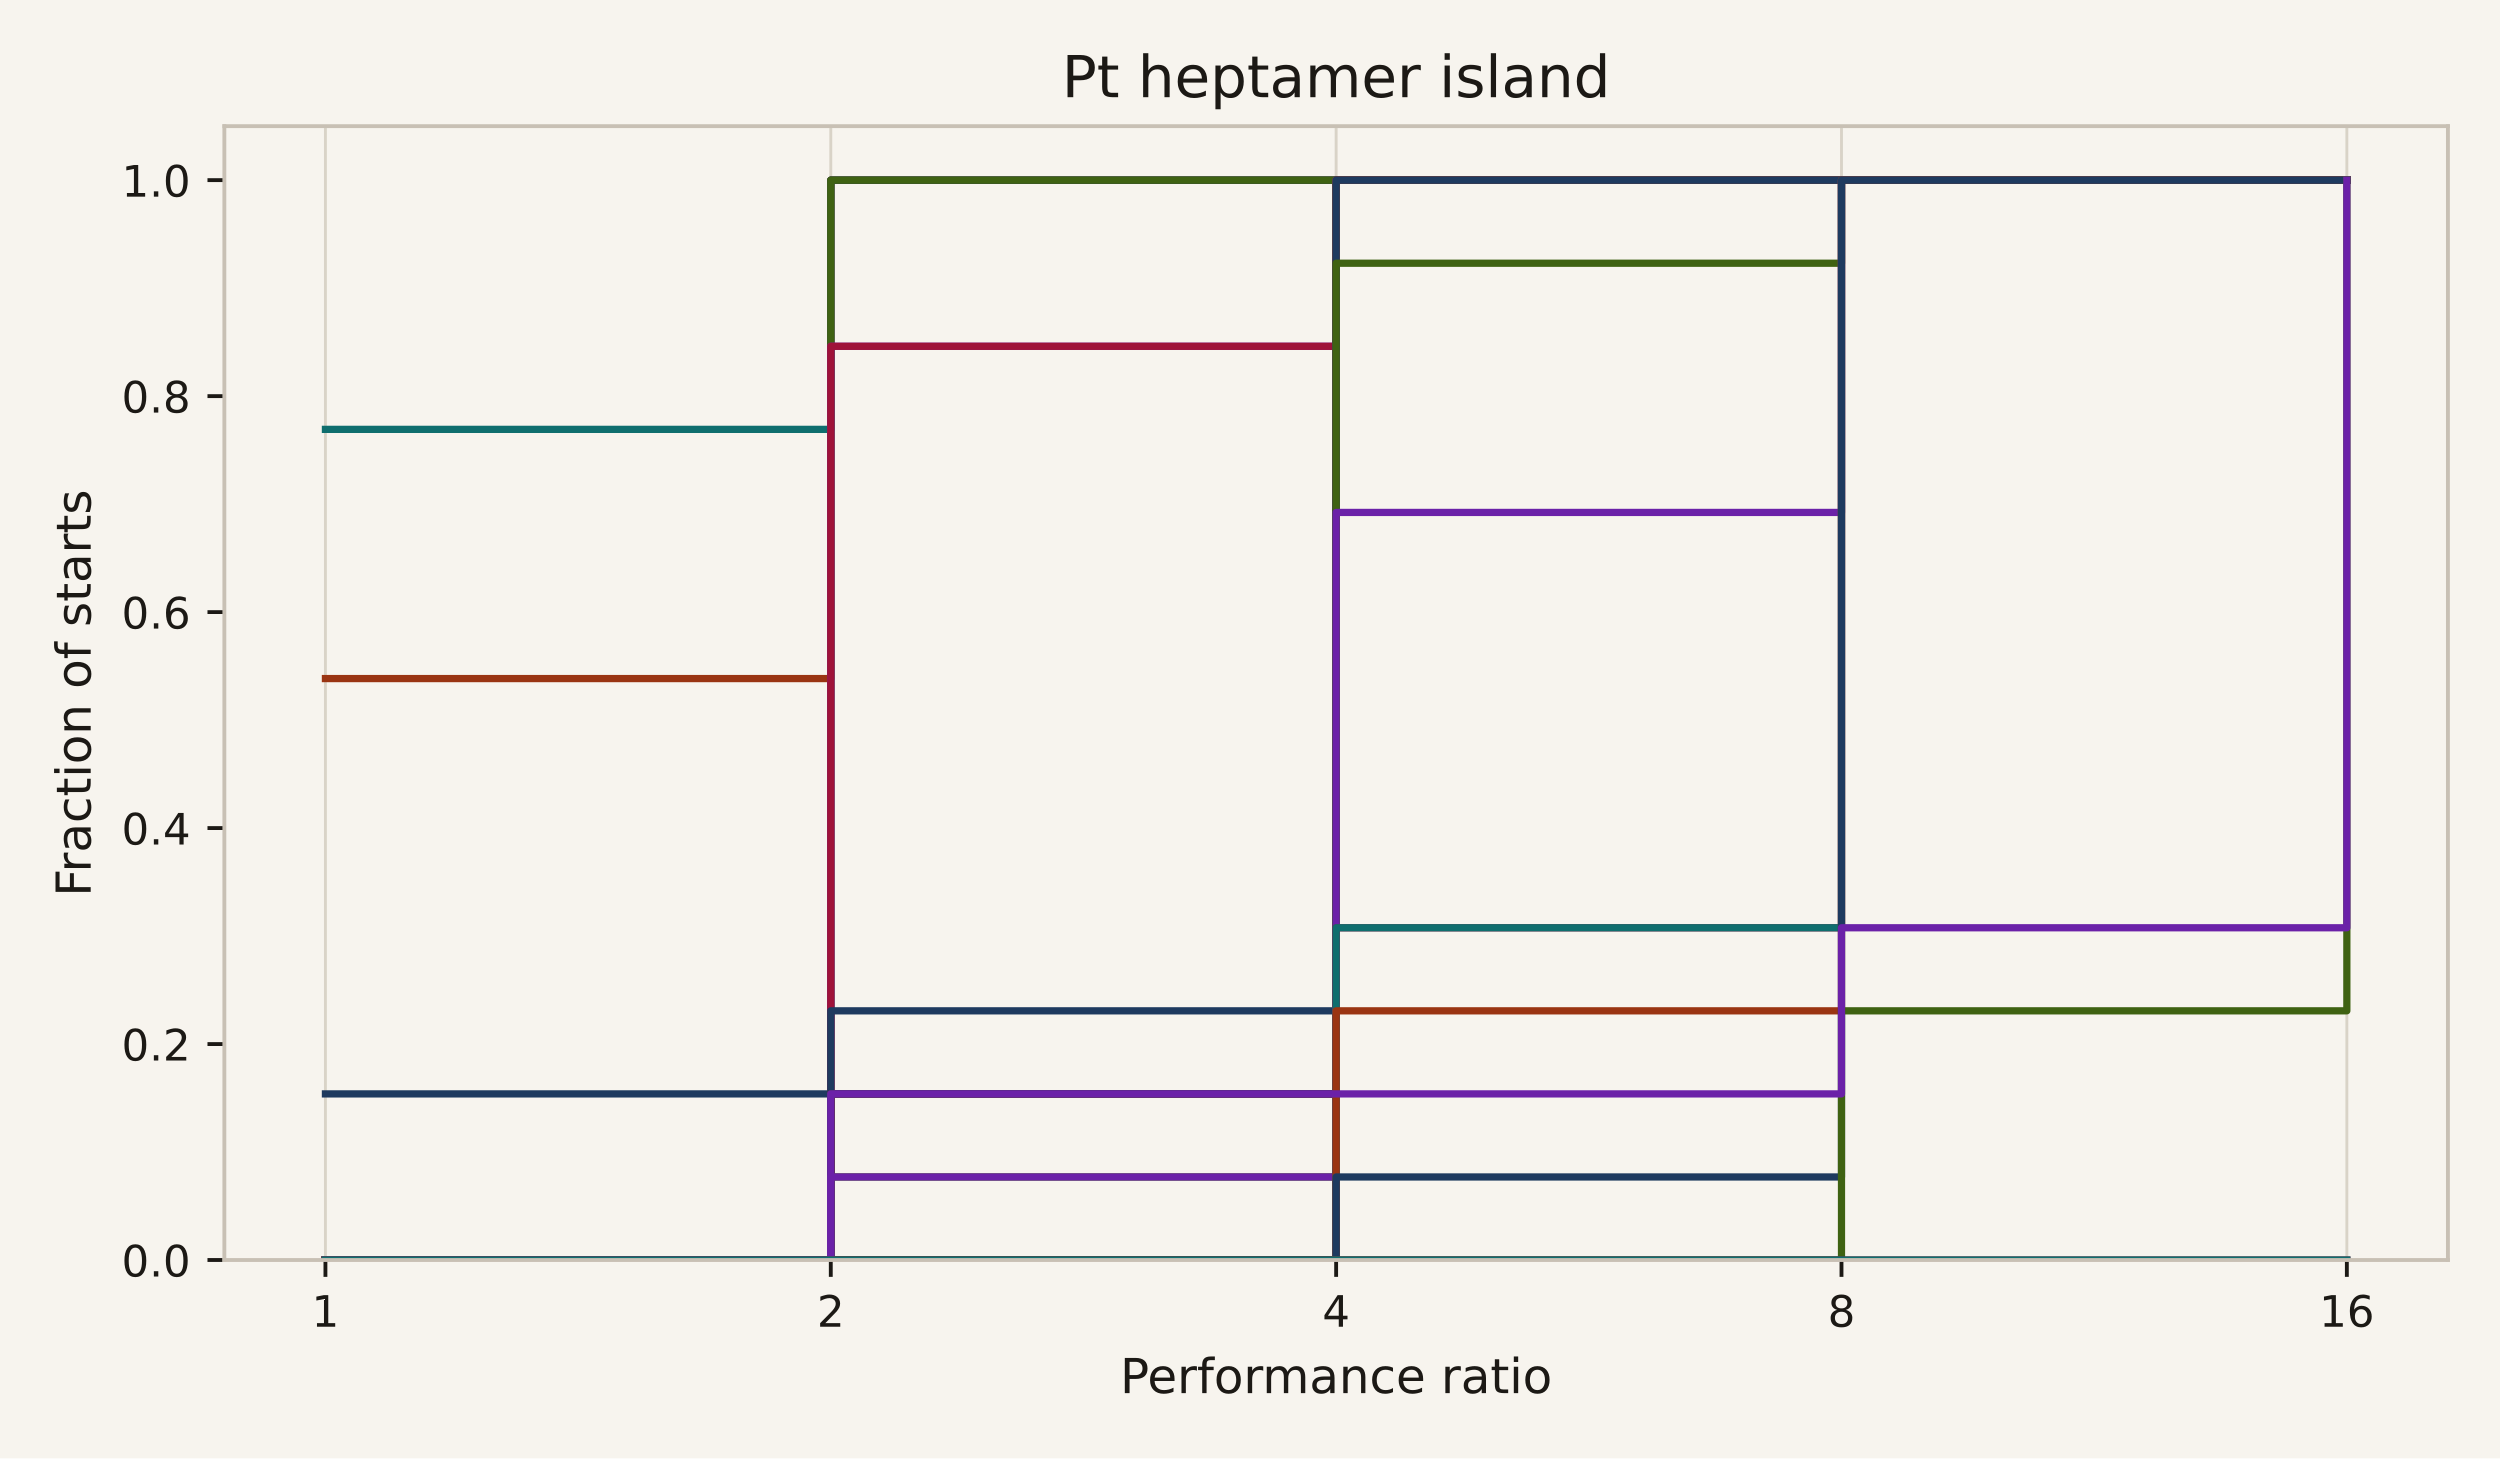
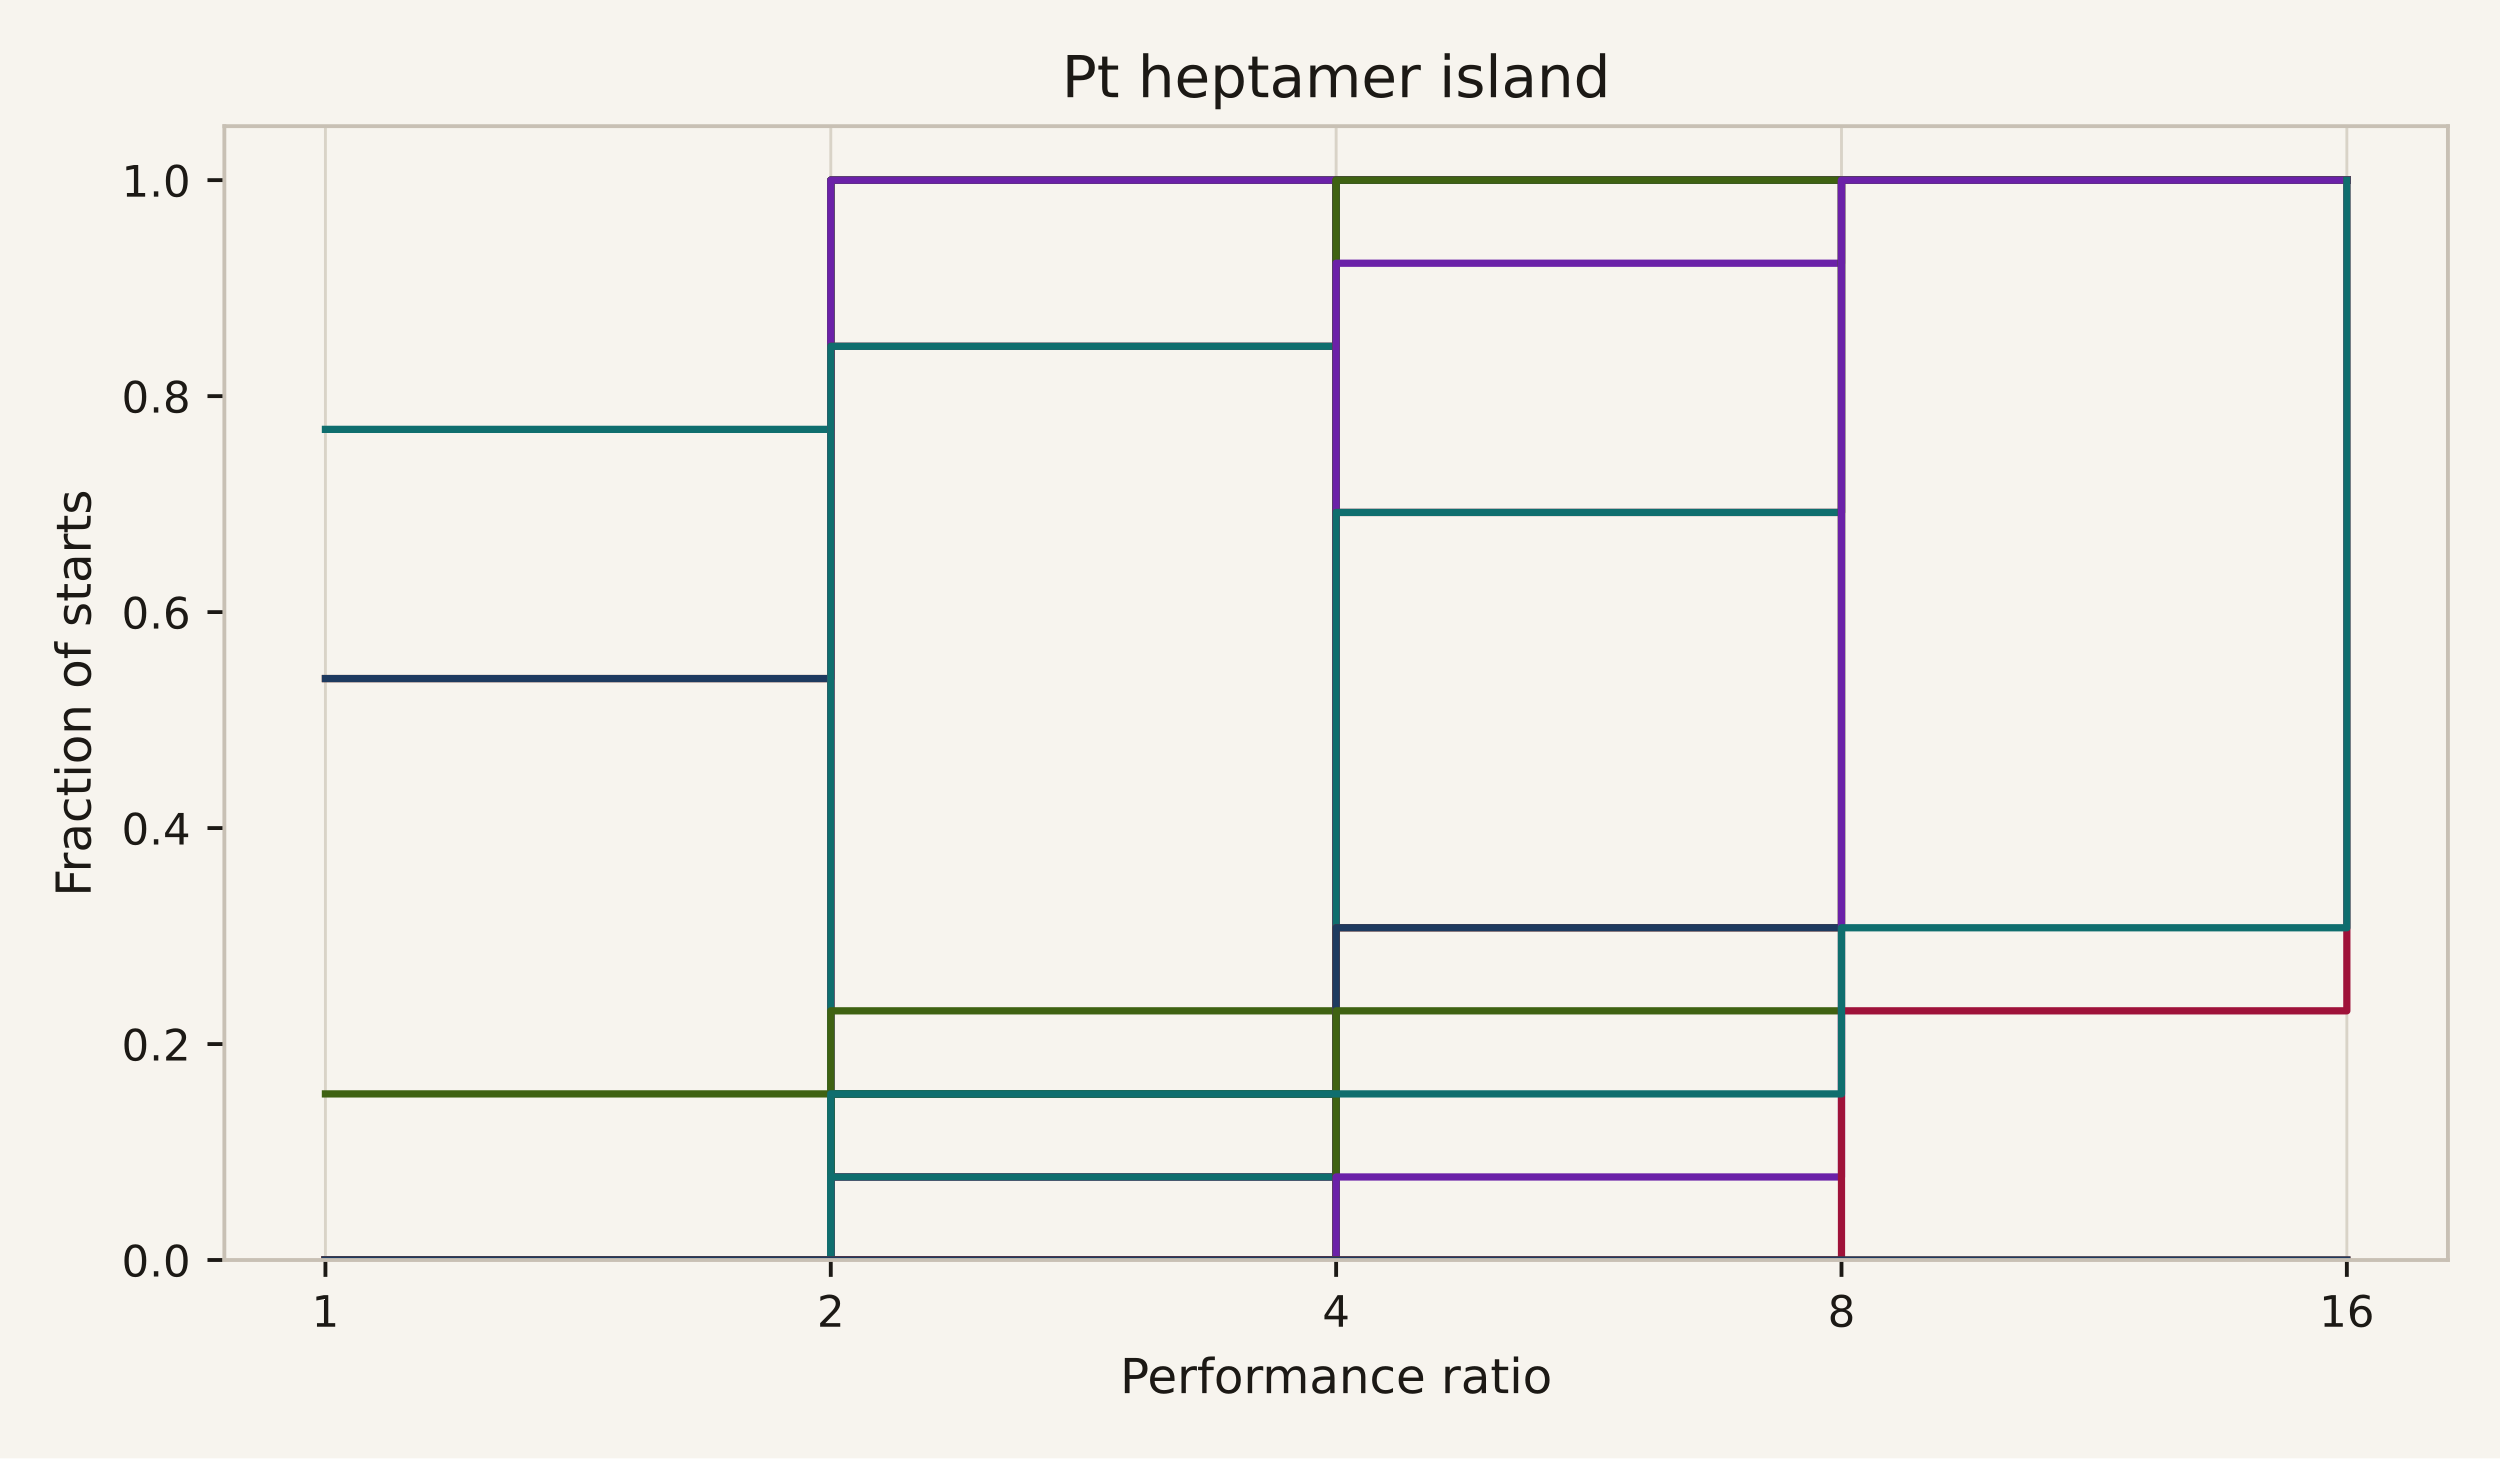
<svg xmlns="http://www.w3.org/2000/svg" xmlns:xlink="http://www.w3.org/1999/xlink" width="518.4pt" height="302.4pt" viewBox="0 0 518.4 302.4" version="1.1">
  <defs>
    <style type="text/css">*{stroke-linejoin: round; stroke-linecap: butt}</style>
  </defs>
  <g id="figure_1">
    <g id="patch_1">
      <path d="M 0 302.4  L 518.4 302.4  L 518.4 0  L 0 0  z " style="fill: #f7f4ee" />
    </g>
    <g id="axes_1">
      <g id="patch_2">
        <path d="M 46.522 261.278  L 507.6 261.278  L 507.6 26.16  L 46.522 26.16  z " style="fill: #f7f4ee" />
      </g>
      <g id="matplotlib.axis_1">
        <g id="xtick_1">
          <g id="line2d_1">
            <path d="M 67.48 261.278  L 67.48 26.16  " clip-path="url(#pdc0ee034fb)" style="fill: none; stroke: #d9d3c7; stroke-width: 0.6; stroke-linecap: square" />
          </g>
          <g id="line2d_2">
            <defs>
              <path id="m0617ce4a32" d="M 0 0  L 0 3.5  " style="stroke: #1c1915; stroke-width: 0.8" />
            </defs>
            <g>
              <use xlink:href="#m0617ce4a32" x="67.48" y="261.278" style="fill: #1c1915; stroke: #1c1915; stroke-width: 0.8" />
            </g>
          </g>
          <g id="text_1">
            <text style="font-size: 9px; font-family: 'DejaVu Sans', 'Bitstream Vera Sans', 'Computer Modern Sans Serif', 'Lucida Grande', 'Verdana', 'Geneva', 'Lucid', 'Arial', 'Helvetica', 'Avant Garde', sans-serif; text-anchor: middle; fill: #1c1915" x="67.48" y="275.116" transform="rotate(-0 67.48042 275.1155)">1</text>
          </g>
        </g>
        <g id="xtick_2">
          <g id="line2d_3">
            <path d="M 172.271 261.278  L 172.271 26.16  " clip-path="url(#pdc0ee034fb)" style="fill: none; stroke: #d9d3c7; stroke-width: 0.6; stroke-linecap: square" />
          </g>
          <g id="line2d_4">
            <g>
              <use xlink:href="#m0617ce4a32" x="172.271" y="261.278" style="fill: #1c1915; stroke: #1c1915; stroke-width: 0.8" />
            </g>
          </g>
          <g id="text_2">
            <text style="font-size: 9px; font-family: 'DejaVu Sans', 'Bitstream Vera Sans', 'Computer Modern Sans Serif', 'Lucida Grande', 'Verdana', 'Geneva', 'Lucid', 'Arial', 'Helvetica', 'Avant Garde', sans-serif; text-anchor: middle; fill: #1c1915" x="172.271" y="275.116" transform="rotate(-0 172.2708 275.1155)">2</text>
          </g>
        </g>
        <g id="xtick_3">
          <g id="line2d_5">
            <path d="M 277.061 261.278  L 277.061 26.16  " clip-path="url(#pdc0ee034fb)" style="fill: none; stroke: #d9d3c7; stroke-width: 0.6; stroke-linecap: square" />
          </g>
          <g id="line2d_6">
            <g>
              <use xlink:href="#m0617ce4a32" x="277.061" y="261.278" style="fill: #1c1915; stroke: #1c1915; stroke-width: 0.8" />
            </g>
          </g>
          <g id="text_3">
            <text style="font-size: 9px; font-family: 'DejaVu Sans', 'Bitstream Vera Sans', 'Computer Modern Sans Serif', 'Lucida Grande', 'Verdana', 'Geneva', 'Lucid', 'Arial', 'Helvetica', 'Avant Garde', sans-serif; text-anchor: middle; fill: #1c1915" x="277.061" y="275.116" transform="rotate(-0 277.0612 275.1155)">4</text>
          </g>
        </g>
        <g id="xtick_4">
          <g id="line2d_7">
            <path d="M 381.852 261.278  L 381.852 26.16  " clip-path="url(#pdc0ee034fb)" style="fill: none; stroke: #d9d3c7; stroke-width: 0.6; stroke-linecap: square" />
          </g>
          <g id="line2d_8">
            <g>
              <use xlink:href="#m0617ce4a32" x="381.852" y="261.278" style="fill: #1c1915; stroke: #1c1915; stroke-width: 0.8" />
            </g>
          </g>
          <g id="text_4">
            <text style="font-size: 9px; font-family: 'DejaVu Sans', 'Bitstream Vera Sans', 'Computer Modern Sans Serif', 'Lucida Grande', 'Verdana', 'Geneva', 'Lucid', 'Arial', 'Helvetica', 'Avant Garde', sans-serif; text-anchor: middle; fill: #1c1915" x="381.852" y="275.116" transform="rotate(-0 381.8515 275.1155)">8</text>
          </g>
        </g>
        <g id="xtick_5">
          <g id="line2d_9">
            <path d="M 486.642 261.278  L 486.642 26.16  " clip-path="url(#pdc0ee034fb)" style="fill: none; stroke: #d9d3c7; stroke-width: 0.6; stroke-linecap: square" />
          </g>
          <g id="line2d_10">
            <g>
              <use xlink:href="#m0617ce4a32" x="486.642" y="261.278" style="fill: #1c1915; stroke: #1c1915; stroke-width: 0.8" />
            </g>
          </g>
          <g id="text_5">
            <text style="font-size: 9px; font-family: 'DejaVu Sans', 'Bitstream Vera Sans', 'Computer Modern Sans Serif', 'Lucida Grande', 'Verdana', 'Geneva', 'Lucid', 'Arial', 'Helvetica', 'Avant Garde', sans-serif; text-anchor: middle; fill: #1c1915" x="486.642" y="275.116" transform="rotate(-0 486.6419 275.1155)">16</text>
          </g>
        </g>
        <g id="text_6">
          <text style="font-size: 10px; font-family: 'DejaVu Sans', 'Bitstream Vera Sans', 'Computer Modern Sans Serif', 'Lucida Grande', 'Verdana', 'Geneva', 'Lucid', 'Arial', 'Helvetica', 'Avant Garde', sans-serif; text-anchor: middle; fill: #1c1915" x="277.061" y="288.876" transform="rotate(-0 277.0612 288.8761)">Performance ratio</text>
        </g>
      </g>
      <g id="matplotlib.axis_2">
        <g id="ytick_1">
          <g id="line2d_11">
            <defs>
              <path id="m97dde00479" d="M 0 0  L -3.5 0  " style="stroke: #1c1915; stroke-width: 0.8" />
            </defs>
            <g>
              <use xlink:href="#m97dde00479" x="46.522" y="261.278" style="fill: #1c1915; stroke: #1c1915; stroke-width: 0.8" />
            </g>
          </g>
          <g id="text_7">
            <text style="font-size: 9px; font-family: 'DejaVu Sans', 'Bitstream Vera Sans', 'Computer Modern Sans Serif', 'Lucida Grande', 'Verdana', 'Geneva', 'Lucid', 'Arial', 'Helvetica', 'Avant Garde', sans-serif; text-anchor: end; fill: #1c1915" x="39.522" y="264.697" transform="rotate(-0 39.52234 264.6966)">0.0</text>
          </g>
        </g>
        <g id="ytick_2">
          <g id="line2d_12">
            <g>
              <use xlink:href="#m97dde00479" x="46.522" y="216.493" style="fill: #1c1915; stroke: #1c1915; stroke-width: 0.8" />
            </g>
          </g>
          <g id="text_8">
            <text style="font-size: 9px; font-family: 'DejaVu Sans', 'Bitstream Vera Sans', 'Computer Modern Sans Serif', 'Lucida Grande', 'Verdana', 'Geneva', 'Lucid', 'Arial', 'Helvetica', 'Avant Garde', sans-serif; text-anchor: end; fill: #1c1915" x="39.522" y="219.912" transform="rotate(-0 39.52234 219.9123)">0.2</text>
          </g>
        </g>
        <g id="ytick_3">
          <g id="line2d_13">
            <g>
              <use xlink:href="#m97dde00479" x="46.522" y="171.709" style="fill: #1c1915; stroke: #1c1915; stroke-width: 0.8" />
            </g>
          </g>
          <g id="text_9">
            <text style="font-size: 9px; font-family: 'DejaVu Sans', 'Bitstream Vera Sans', 'Computer Modern Sans Serif', 'Lucida Grande', 'Verdana', 'Geneva', 'Lucid', 'Arial', 'Helvetica', 'Avant Garde', sans-serif; text-anchor: end; fill: #1c1915" x="39.522" y="175.128" transform="rotate(-0 39.52234 175.128)">0.4</text>
          </g>
        </g>
        <g id="ytick_4">
          <g id="line2d_14">
            <g>
              <use xlink:href="#m97dde00479" x="46.522" y="126.925" style="fill: #1c1915; stroke: #1c1915; stroke-width: 0.8" />
            </g>
          </g>
          <g id="text_10">
            <text style="font-size: 9px; font-family: 'DejaVu Sans', 'Bitstream Vera Sans', 'Computer Modern Sans Serif', 'Lucida Grande', 'Verdana', 'Geneva', 'Lucid', 'Arial', 'Helvetica', 'Avant Garde', sans-serif; text-anchor: end; fill: #1c1915" x="39.522" y="130.344" transform="rotate(-0 39.52234 130.3437)">0.6</text>
          </g>
        </g>
        <g id="ytick_5">
          <g id="line2d_15">
            <g>
              <use xlink:href="#m97dde00479" x="46.522" y="82.14" style="fill: #1c1915; stroke: #1c1915; stroke-width: 0.8" />
            </g>
          </g>
          <g id="text_11">
            <text style="font-size: 9px; font-family: 'DejaVu Sans', 'Bitstream Vera Sans', 'Computer Modern Sans Serif', 'Lucida Grande', 'Verdana', 'Geneva', 'Lucid', 'Arial', 'Helvetica', 'Avant Garde', sans-serif; text-anchor: end; fill: #1c1915" x="39.522" y="85.559" transform="rotate(-0 39.52234 85.55934)">0.8</text>
          </g>
        </g>
        <g id="ytick_6">
          <g id="line2d_16">
            <g>
              <use xlink:href="#m97dde00479" x="46.522" y="37.356" style="fill: #1c1915; stroke: #1c1915; stroke-width: 0.8" />
            </g>
          </g>
          <g id="text_12">
            <text style="font-size: 9px; font-family: 'DejaVu Sans', 'Bitstream Vera Sans', 'Computer Modern Sans Serif', 'Lucida Grande', 'Verdana', 'Geneva', 'Lucid', 'Arial', 'Helvetica', 'Avant Garde', sans-serif; text-anchor: end; fill: #1c1915" x="39.522" y="40.775" transform="rotate(-0 39.52234 40.77502)">1.0</text>
          </g>
        </g>
        <g id="text_13">
          <text style="font-size: 10px; font-family: 'DejaVu Sans', 'Bitstream Vera Sans', 'Computer Modern Sans Serif', 'Lucida Grande', 'Verdana', 'Geneva', 'Lucid', 'Arial', 'Helvetica', 'Avant Garde', sans-serif; text-anchor: middle; fill: #1c1915" x="18.807" y="143.719" transform="rotate(-90 18.80719 143.7188)">Fraction of starts</text>
        </g>
      </g>
      <g id="line2d_17">
        <path d="M 67.48 89.03  L 172.271 89.03  L 172.271 37.356  L 277.061 37.356  L 277.061 37.356  L 381.852 37.356  L 381.852 37.356  L 486.642 37.356  L 486.642 37.356  " clip-path="url(#pdc0ee034fb)" style="fill: none; stroke: #0f6e6e; stroke-width: 1.5; stroke-linecap: square" />
      </g>
      <g id="line2d_18">
        <path d="M 67.48 140.704  L 172.271 140.704  L 172.271 37.356  L 277.061 37.356  L 277.061 37.356  L 381.852 37.356  L 381.852 37.356  L 486.642 37.356  L 486.642 37.356  " clip-path="url(#pdc0ee034fb)" style="fill: none; stroke: #9a3412; stroke-width: 1.5; stroke-linecap: square" />
      </g>
      <g id="line2d_19">
-         <path d="M 67.48 226.828  L 172.271 226.828  L 172.271 37.356  L 277.061 37.356  L 277.061 37.356  L 381.852 37.356  L 381.852 37.356  L 486.642 37.356  L 486.642 37.356  " clip-path="url(#pdc0ee034fb)" style="fill: none; stroke: #1e3a5f; stroke-width: 1.5; stroke-linecap: square" />
+         <path d="M 67.48 140.704  L 172.271 140.704  L 172.271 37.356  L 277.061 37.356  L 277.061 37.356  L 381.852 37.356  L 381.852 37.356  L 486.642 37.356  L 486.642 37.356  " clip-path="url(#pdc0ee034fb)" style="fill: none; stroke: #1e3a5f; stroke-width: 1.5; stroke-linecap: square" />
      </g>
      <g id="line2d_20">
-         <path d="M 67.48 261.278  L 172.271 261.278  L 172.271 37.356  L 277.061 37.356  L 277.061 37.356  L 381.852 37.356  L 381.852 37.356  L 486.642 37.356  L 486.642 37.356  " clip-path="url(#pdc0ee034fb)" style="fill: none; stroke: #3f6212; stroke-width: 1.5; stroke-linecap: square" />
+         <path d="M 67.48 226.828  L 172.271 226.828  L 172.271 37.356  L 277.061 37.356  L 277.061 37.356  L 381.852 37.356  L 381.852 37.356  L 486.642 37.356  L 486.642 37.356  " clip-path="url(#pdc0ee034fb)" style="fill: none; stroke: #3f6212; stroke-width: 1.5; stroke-linecap: square" />
      </g>
      <g id="line2d_21">
-         <path d="M 67.48 261.278  L 172.271 261.278  L 172.271 71.806  L 277.061 71.806  L 277.061 37.356  L 381.852 37.356  L 381.852 37.356  L 486.642 37.356  L 486.642 37.356  " clip-path="url(#pdc0ee034fb)" style="fill: none; stroke: #6b21a8; stroke-width: 1.5; stroke-linecap: square" />
+         <path d="M 67.48 261.278  L 172.271 261.278  L 172.271 37.356  L 277.061 37.356  L 277.061 37.356  L 381.852 37.356  L 381.852 37.356  L 486.642 37.356  L 486.642 37.356  " clip-path="url(#pdc0ee034fb)" style="fill: none; stroke: #6b21a8; stroke-width: 1.5; stroke-linecap: square" />
      </g>
      <g id="line2d_22">
        <path d="M 67.48 261.278  L 172.271 261.278  L 172.271 71.806  L 277.061 71.806  L 277.061 37.356  L 381.852 37.356  L 381.852 37.356  L 486.642 37.356  L 486.642 37.356  " clip-path="url(#pdc0ee034fb)" style="fill: none; stroke: #9f1239; stroke-width: 1.5; stroke-linecap: square" />
      </g>
      <g id="line2d_23">
-         <path d="M 67.48 261.278  L 172.271 261.278  L 172.271 226.828  L 277.061 226.828  L 277.061 37.356  L 381.852 37.356  L 381.852 37.356  L 486.642 37.356  L 486.642 37.356  " clip-path="url(#pdc0ee034fb)" style="fill: none; stroke: #0f6e6e; stroke-width: 1.5; stroke-linecap: square" />
+         <path d="M 67.48 261.278  L 172.271 261.278  L 172.271 71.806  L 277.061 71.806  L 277.061 37.356  L 381.852 37.356  L 381.852 37.356  L 486.642 37.356  L 486.642 37.356  " clip-path="url(#pdc0ee034fb)" style="fill: none; stroke: #0f6e6e; stroke-width: 1.5; stroke-linecap: square" />
      </g>
      <g id="line2d_24">
        <path d="M 67.48 261.278  L 172.271 261.278  L 172.271 226.828  L 277.061 226.828  L 277.061 37.356  L 381.852 37.356  L 381.852 37.356  L 486.642 37.356  L 486.642 37.356  " clip-path="url(#pdc0ee034fb)" style="fill: none; stroke: #9a3412; stroke-width: 1.5; stroke-linecap: square" />
      </g>
      <g id="line2d_25">
-         <path d="M 67.48 261.278  L 172.271 261.278  L 172.271 209.603  L 277.061 209.603  L 277.061 37.356  L 381.852 37.356  L 381.852 37.356  L 486.642 37.356  L 486.642 37.356  " clip-path="url(#pdc0ee034fb)" style="fill: none; stroke: #1e3a5f; stroke-width: 1.5; stroke-linecap: square" />
+         <path d="M 67.48 261.278  L 172.271 261.278  L 172.271 226.828  L 277.061 226.828  L 277.061 37.356  L 381.852 37.356  L 381.852 37.356  L 486.642 37.356  L 486.642 37.356  " clip-path="url(#pdc0ee034fb)" style="fill: none; stroke: #1e3a5f; stroke-width: 1.5; stroke-linecap: square" />
      </g>
      <g id="line2d_26">
-         <path d="M 67.48 261.278  L 172.271 261.278  L 172.271 261.278  L 277.061 261.278  L 277.061 37.356  L 381.852 37.356  L 381.852 37.356  L 486.642 37.356  L 486.642 37.356  " clip-path="url(#pdc0ee034fb)" style="fill: none; stroke: #3f6212; stroke-width: 1.5; stroke-linecap: square" />
+         <path d="M 67.48 261.278  L 172.271 261.278  L 172.271 209.603  L 277.061 209.603  L 277.061 37.356  L 381.852 37.356  L 381.852 37.356  L 486.642 37.356  L 486.642 37.356  " clip-path="url(#pdc0ee034fb)" style="fill: none; stroke: #3f6212; stroke-width: 1.5; stroke-linecap: square" />
      </g>
      <g id="line2d_27">
        <path d="M 67.48 261.278  L 172.271 261.278  L 172.271 261.278  L 277.061 261.278  L 277.061 37.356  L 381.852 37.356  L 381.852 37.356  L 486.642 37.356  L 486.642 37.356  " clip-path="url(#pdc0ee034fb)" style="fill: none; stroke: #6b21a8; stroke-width: 1.5; stroke-linecap: square" />
      </g>
      <g id="line2d_28">
-         <path d="M 67.48 261.278  L 172.271 261.278  L 172.271 226.828  L 277.061 226.828  L 277.061 37.356  L 381.852 37.356  L 381.852 37.356  L 486.642 37.356  L 486.642 37.356  " clip-path="url(#pdc0ee034fb)" style="fill: none; stroke: #9f1239; stroke-width: 1.5; stroke-linecap: square" />
+         <path d="M 67.48 261.278  L 172.271 261.278  L 172.271 261.278  L 277.061 261.278  L 277.061 37.356  L 381.852 37.356  L 381.852 37.356  L 486.642 37.356  L 486.642 37.356  " clip-path="url(#pdc0ee034fb)" style="fill: none; stroke: #9f1239; stroke-width: 1.5; stroke-linecap: square" />
      </g>
      <g id="line2d_29">
-         <path d="M 67.48 261.278  L 172.271 261.278  L 172.271 261.278  L 277.061 261.278  L 277.061 37.356  L 381.852 37.356  L 381.852 37.356  L 486.642 37.356  L 486.642 37.356  " clip-path="url(#pdc0ee034fb)" style="fill: none; stroke: #0f6e6e; stroke-width: 1.5; stroke-linecap: square" />
+         <path d="M 67.48 261.278  L 172.271 261.278  L 172.271 226.828  L 277.061 226.828  L 277.061 37.356  L 381.852 37.356  L 381.852 37.356  L 486.642 37.356  L 486.642 37.356  " clip-path="url(#pdc0ee034fb)" style="fill: none; stroke: #0f6e6e; stroke-width: 1.5; stroke-linecap: square" />
      </g>
      <g id="line2d_30">
-         <path d="M 67.48 261.278  L 172.271 261.278  L 172.271 226.828  L 277.061 226.828  L 277.061 37.356  L 381.852 37.356  L 381.852 37.356  L 486.642 37.356  L 486.642 37.356  " clip-path="url(#pdc0ee034fb)" style="fill: none; stroke: #9a3412; stroke-width: 1.5; stroke-linecap: square" />
+         <path d="M 67.48 261.278  L 172.271 261.278  L 172.271 261.278  L 277.061 261.278  L 277.061 37.356  L 381.852 37.356  L 381.852 37.356  L 486.642 37.356  L 486.642 37.356  " clip-path="url(#pdc0ee034fb)" style="fill: none; stroke: #9a3412; stroke-width: 1.5; stroke-linecap: square" />
      </g>
      <g id="line2d_31">
        <path d="M 67.48 261.278  L 172.271 261.278  L 172.271 226.828  L 277.061 226.828  L 277.061 37.356  L 381.852 37.356  L 381.852 37.356  L 486.642 37.356  L 486.642 37.356  " clip-path="url(#pdc0ee034fb)" style="fill: none; stroke: #1e3a5f; stroke-width: 1.5; stroke-linecap: square" />
      </g>
      <g id="line2d_32">
-         <path d="M 67.48 261.278  L 172.271 261.278  L 172.271 244.053  L 277.061 244.053  L 277.061 54.581  L 381.852 54.581  L 381.852 37.356  L 486.642 37.356  L 486.642 37.356  " clip-path="url(#pdc0ee034fb)" style="fill: none; stroke: #3f6212; stroke-width: 1.5; stroke-linecap: square" />
+         <path d="M 67.48 261.278  L 172.271 261.278  L 172.271 226.828  L 277.061 226.828  L 277.061 37.356  L 381.852 37.356  L 381.852 37.356  L 486.642 37.356  L 486.642 37.356  " clip-path="url(#pdc0ee034fb)" style="fill: none; stroke: #3f6212; stroke-width: 1.5; stroke-linecap: square" />
      </g>
      <g id="line2d_33">
-         <path d="M 67.48 261.278  L 172.271 261.278  L 172.271 244.053  L 277.061 244.053  L 277.061 106.255  L 381.852 106.255  L 381.852 37.356  L 486.642 37.356  L 486.642 37.356  " clip-path="url(#pdc0ee034fb)" style="fill: none; stroke: #6b21a8; stroke-width: 1.5; stroke-linecap: square" />
+         <path d="M 67.48 261.278  L 172.271 261.278  L 172.271 244.053  L 277.061 244.053  L 277.061 54.581  L 381.852 54.581  L 381.852 37.356  L 486.642 37.356  L 486.642 37.356  " clip-path="url(#pdc0ee034fb)" style="fill: none; stroke: #6b21a8; stroke-width: 1.5; stroke-linecap: square" />
      </g>
      <g id="line2d_34">
-         <path d="M 67.48 261.278  L 172.271 261.278  L 172.271 261.278  L 277.061 261.278  L 277.061 192.379  L 381.852 192.379  L 381.852 37.356  L 486.642 37.356  L 486.642 37.356  " clip-path="url(#pdc0ee034fb)" style="fill: none; stroke: #9f1239; stroke-width: 1.5; stroke-linecap: square" />
+         <path d="M 67.48 261.278  L 172.271 261.278  L 172.271 244.053  L 277.061 244.053  L 277.061 106.255  L 381.852 106.255  L 381.852 37.356  L 486.642 37.356  L 486.642 37.356  " clip-path="url(#pdc0ee034fb)" style="fill: none; stroke: #9f1239; stroke-width: 1.5; stroke-linecap: square" />
      </g>
      <g id="line2d_35">
-         <path d="M 67.48 261.278  L 172.271 261.278  L 172.271 261.278  L 277.061 261.278  L 277.061 192.379  L 381.852 192.379  L 381.852 37.356  L 486.642 37.356  L 486.642 37.356  " clip-path="url(#pdc0ee034fb)" style="fill: none; stroke: #0f6e6e; stroke-width: 1.5; stroke-linecap: square" />
+         <path d="M 67.48 261.278  L 172.271 261.278  L 172.271 244.053  L 277.061 244.053  L 277.061 106.255  L 381.852 106.255  L 381.852 37.356  L 486.642 37.356  L 486.642 37.356  " clip-path="url(#pdc0ee034fb)" style="fill: none; stroke: #0f6e6e; stroke-width: 1.5; stroke-linecap: square" />
      </g>
      <g id="line2d_36">
-         <path d="M 67.48 261.278  L 172.271 261.278  L 172.271 261.278  L 277.061 261.278  L 277.061 209.603  L 381.852 209.603  L 381.852 37.356  L 486.642 37.356  L 486.642 37.356  " clip-path="url(#pdc0ee034fb)" style="fill: none; stroke: #9a3412; stroke-width: 1.5; stroke-linecap: square" />
+         <path d="M 67.48 261.278  L 172.271 261.278  L 172.271 261.278  L 277.061 261.278  L 277.061 192.379  L 381.852 192.379  L 381.852 37.356  L 486.642 37.356  L 486.642 37.356  " clip-path="url(#pdc0ee034fb)" style="fill: none; stroke: #9a3412; stroke-width: 1.5; stroke-linecap: square" />
      </g>
      <g id="line2d_37">
-         <path d="M 67.48 261.278  L 172.271 261.278  L 172.271 261.278  L 277.061 261.278  L 277.061 244.053  L 381.852 244.053  L 381.852 37.356  L 486.642 37.356  L 486.642 37.356  " clip-path="url(#pdc0ee034fb)" style="fill: none; stroke: #1e3a5f; stroke-width: 1.5; stroke-linecap: square" />
+         <path d="M 67.48 261.278  L 172.271 261.278  L 172.271 261.278  L 277.061 261.278  L 277.061 192.379  L 381.852 192.379  L 381.852 37.356  L 486.642 37.356  L 486.642 37.356  " clip-path="url(#pdc0ee034fb)" style="fill: none; stroke: #1e3a5f; stroke-width: 1.5; stroke-linecap: square" />
      </g>
      <g id="line2d_38">
-         <path d="M 67.48 261.278  L 172.271 261.278  L 172.271 261.278  L 277.061 261.278  L 277.061 261.278  L 381.852 261.278  L 381.852 209.603  L 486.642 209.603  L 486.642 37.356  " clip-path="url(#pdc0ee034fb)" style="fill: none; stroke: #3f6212; stroke-width: 1.5; stroke-linecap: square" />
+         <path d="M 67.48 261.278  L 172.271 261.278  L 172.271 261.278  L 277.061 261.278  L 277.061 209.603  L 381.852 209.603  L 381.852 37.356  L 486.642 37.356  L 486.642 37.356  " clip-path="url(#pdc0ee034fb)" style="fill: none; stroke: #3f6212; stroke-width: 1.5; stroke-linecap: square" />
      </g>
      <g id="line2d_39">
-         <path d="M 67.48 261.278  L 172.271 261.278  L 172.271 226.828  L 277.061 226.828  L 277.061 226.828  L 381.852 226.828  L 381.852 192.379  L 486.642 192.379  L 486.642 37.356  " clip-path="url(#pdc0ee034fb)" style="fill: none; stroke: #6b21a8; stroke-width: 1.5; stroke-linecap: square" />
+         <path d="M 67.48 261.278  L 172.271 261.278  L 172.271 261.278  L 277.061 261.278  L 277.061 244.053  L 381.852 244.053  L 381.852 37.356  L 486.642 37.356  L 486.642 37.356  " clip-path="url(#pdc0ee034fb)" style="fill: none; stroke: #6b21a8; stroke-width: 1.5; stroke-linecap: square" />
      </g>
      <g id="line2d_40">
-         <path d="M 67.48 261.278  L 172.271 261.278  L 172.271 261.278  L 277.061 261.278  L 277.061 261.278  L 381.852 261.278  L 381.852 261.278  L 486.642 261.278  L 486.642 261.278  " clip-path="url(#pdc0ee034fb)" style="fill: none; stroke: #9f1239; stroke-width: 1.5; stroke-linecap: square" />
+         <path d="M 67.48 261.278  L 172.271 261.278  L 172.271 261.278  L 277.061 261.278  L 277.061 261.278  L 381.852 261.278  L 381.852 209.603  L 486.642 209.603  L 486.642 37.356  " clip-path="url(#pdc0ee034fb)" style="fill: none; stroke: #9f1239; stroke-width: 1.5; stroke-linecap: square" />
      </g>
      <g id="line2d_41">
-         <path d="M 67.48 261.278  L 172.271 261.278  L 172.271 261.278  L 277.061 261.278  L 277.061 261.278  L 381.852 261.278  L 381.852 261.278  L 486.642 261.278  L 486.642 261.278  " clip-path="url(#pdc0ee034fb)" style="fill: none; stroke: #0f6e6e; stroke-width: 1.5; stroke-linecap: square" />
+         <path d="M 67.48 261.278  L 172.271 261.278  L 172.271 226.828  L 277.061 226.828  L 277.061 226.828  L 381.852 226.828  L 381.852 192.379  L 486.642 192.379  L 486.642 37.356  " clip-path="url(#pdc0ee034fb)" style="fill: none; stroke: #0f6e6e; stroke-width: 1.5; stroke-linecap: square" />
+       </g>
+       <g id="line2d_42">
+         <path d="M 67.48 261.278  L 172.271 261.278  L 172.271 261.278  L 277.061 261.278  L 277.061 261.278  L 381.852 261.278  L 381.852 261.278  L 486.642 261.278  L 486.642 261.278  " clip-path="url(#pdc0ee034fb)" style="fill: none; stroke: #9a3412; stroke-width: 1.5; stroke-linecap: square" />
+       </g>
+       <g id="line2d_43">
+         <path d="M 67.48 261.278  L 172.271 261.278  L 172.271 261.278  L 277.061 261.278  L 277.061 261.278  L 381.852 261.278  L 381.852 261.278  L 486.642 261.278  L 486.642 261.278  " clip-path="url(#pdc0ee034fb)" style="fill: none; stroke: #1e3a5f; stroke-width: 1.5; stroke-linecap: square" />
      </g>
      <g id="patch_3">
        <path d="M 46.522 261.278  L 46.522 26.16  " style="fill: none; stroke: #c8c0b4; stroke-width: 0.8; stroke-linejoin: miter; stroke-linecap: square" />
      </g>
      <g id="patch_4">
        <path d="M 507.6 261.278  L 507.6 26.16  " style="fill: none; stroke: #c8c0b4; stroke-width: 0.8; stroke-linejoin: miter; stroke-linecap: square" />
      </g>
      <g id="patch_5">
        <path d="M 46.522 261.278  L 507.6 261.278  " style="fill: none; stroke: #c8c0b4; stroke-width: 0.8; stroke-linejoin: miter; stroke-linecap: square" />
      </g>
      <g id="patch_6">
        <path d="M 46.522 26.16  L 507.6 26.16  " style="fill: none; stroke: #c8c0b4; stroke-width: 0.8; stroke-linejoin: miter; stroke-linecap: square" />
      </g>
      <g id="text_14">
        <text style="font-size: 12px; font-family: 'DejaVu Sans', 'Bitstream Vera Sans', 'Computer Modern Sans Serif', 'Lucida Grande', 'Verdana', 'Geneva', 'Lucid', 'Arial', 'Helvetica', 'Avant Garde', sans-serif; text-anchor: middle; fill: #1c1915" x="277.061" y="20.16" transform="rotate(-0 277.0612 20.16)">Pt heptamer island</text>
      </g>
    </g>
  </g>
  <defs>
    <clipPath id="pdc0ee034fb">
      <rect x="46.522" y="26.16" width="461.078" height="235.118" />
    </clipPath>
  </defs>
</svg>
